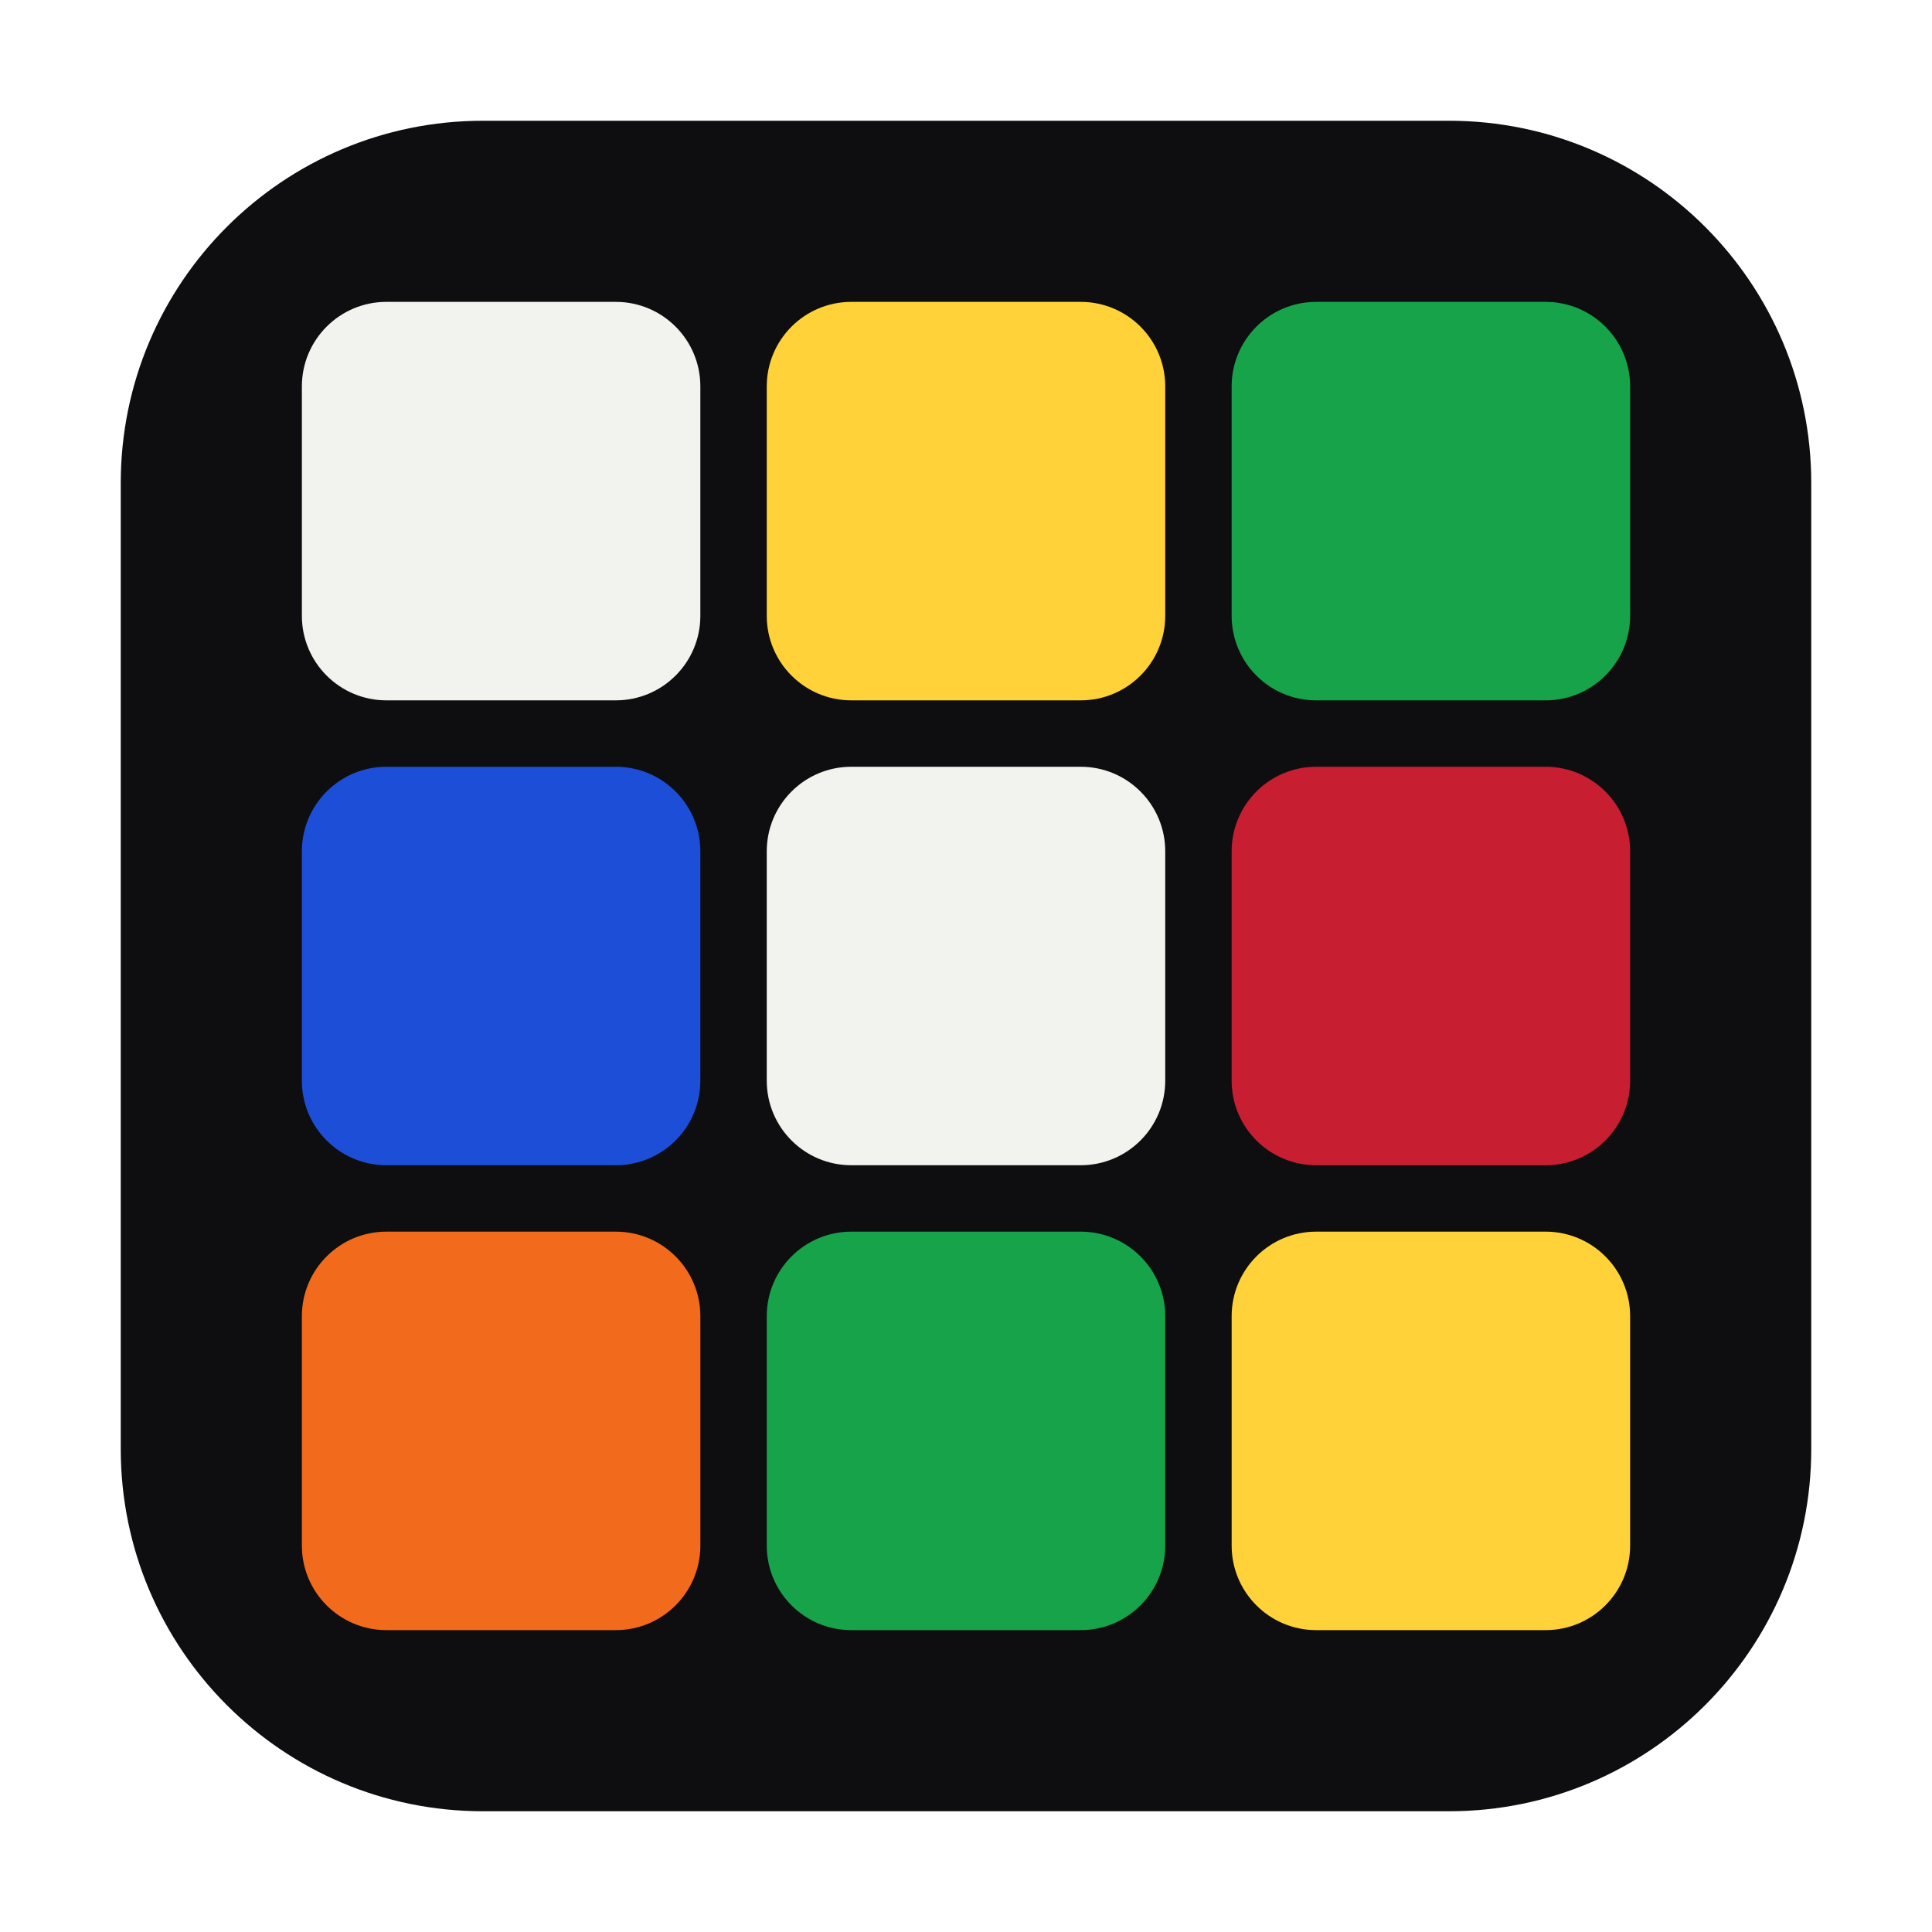
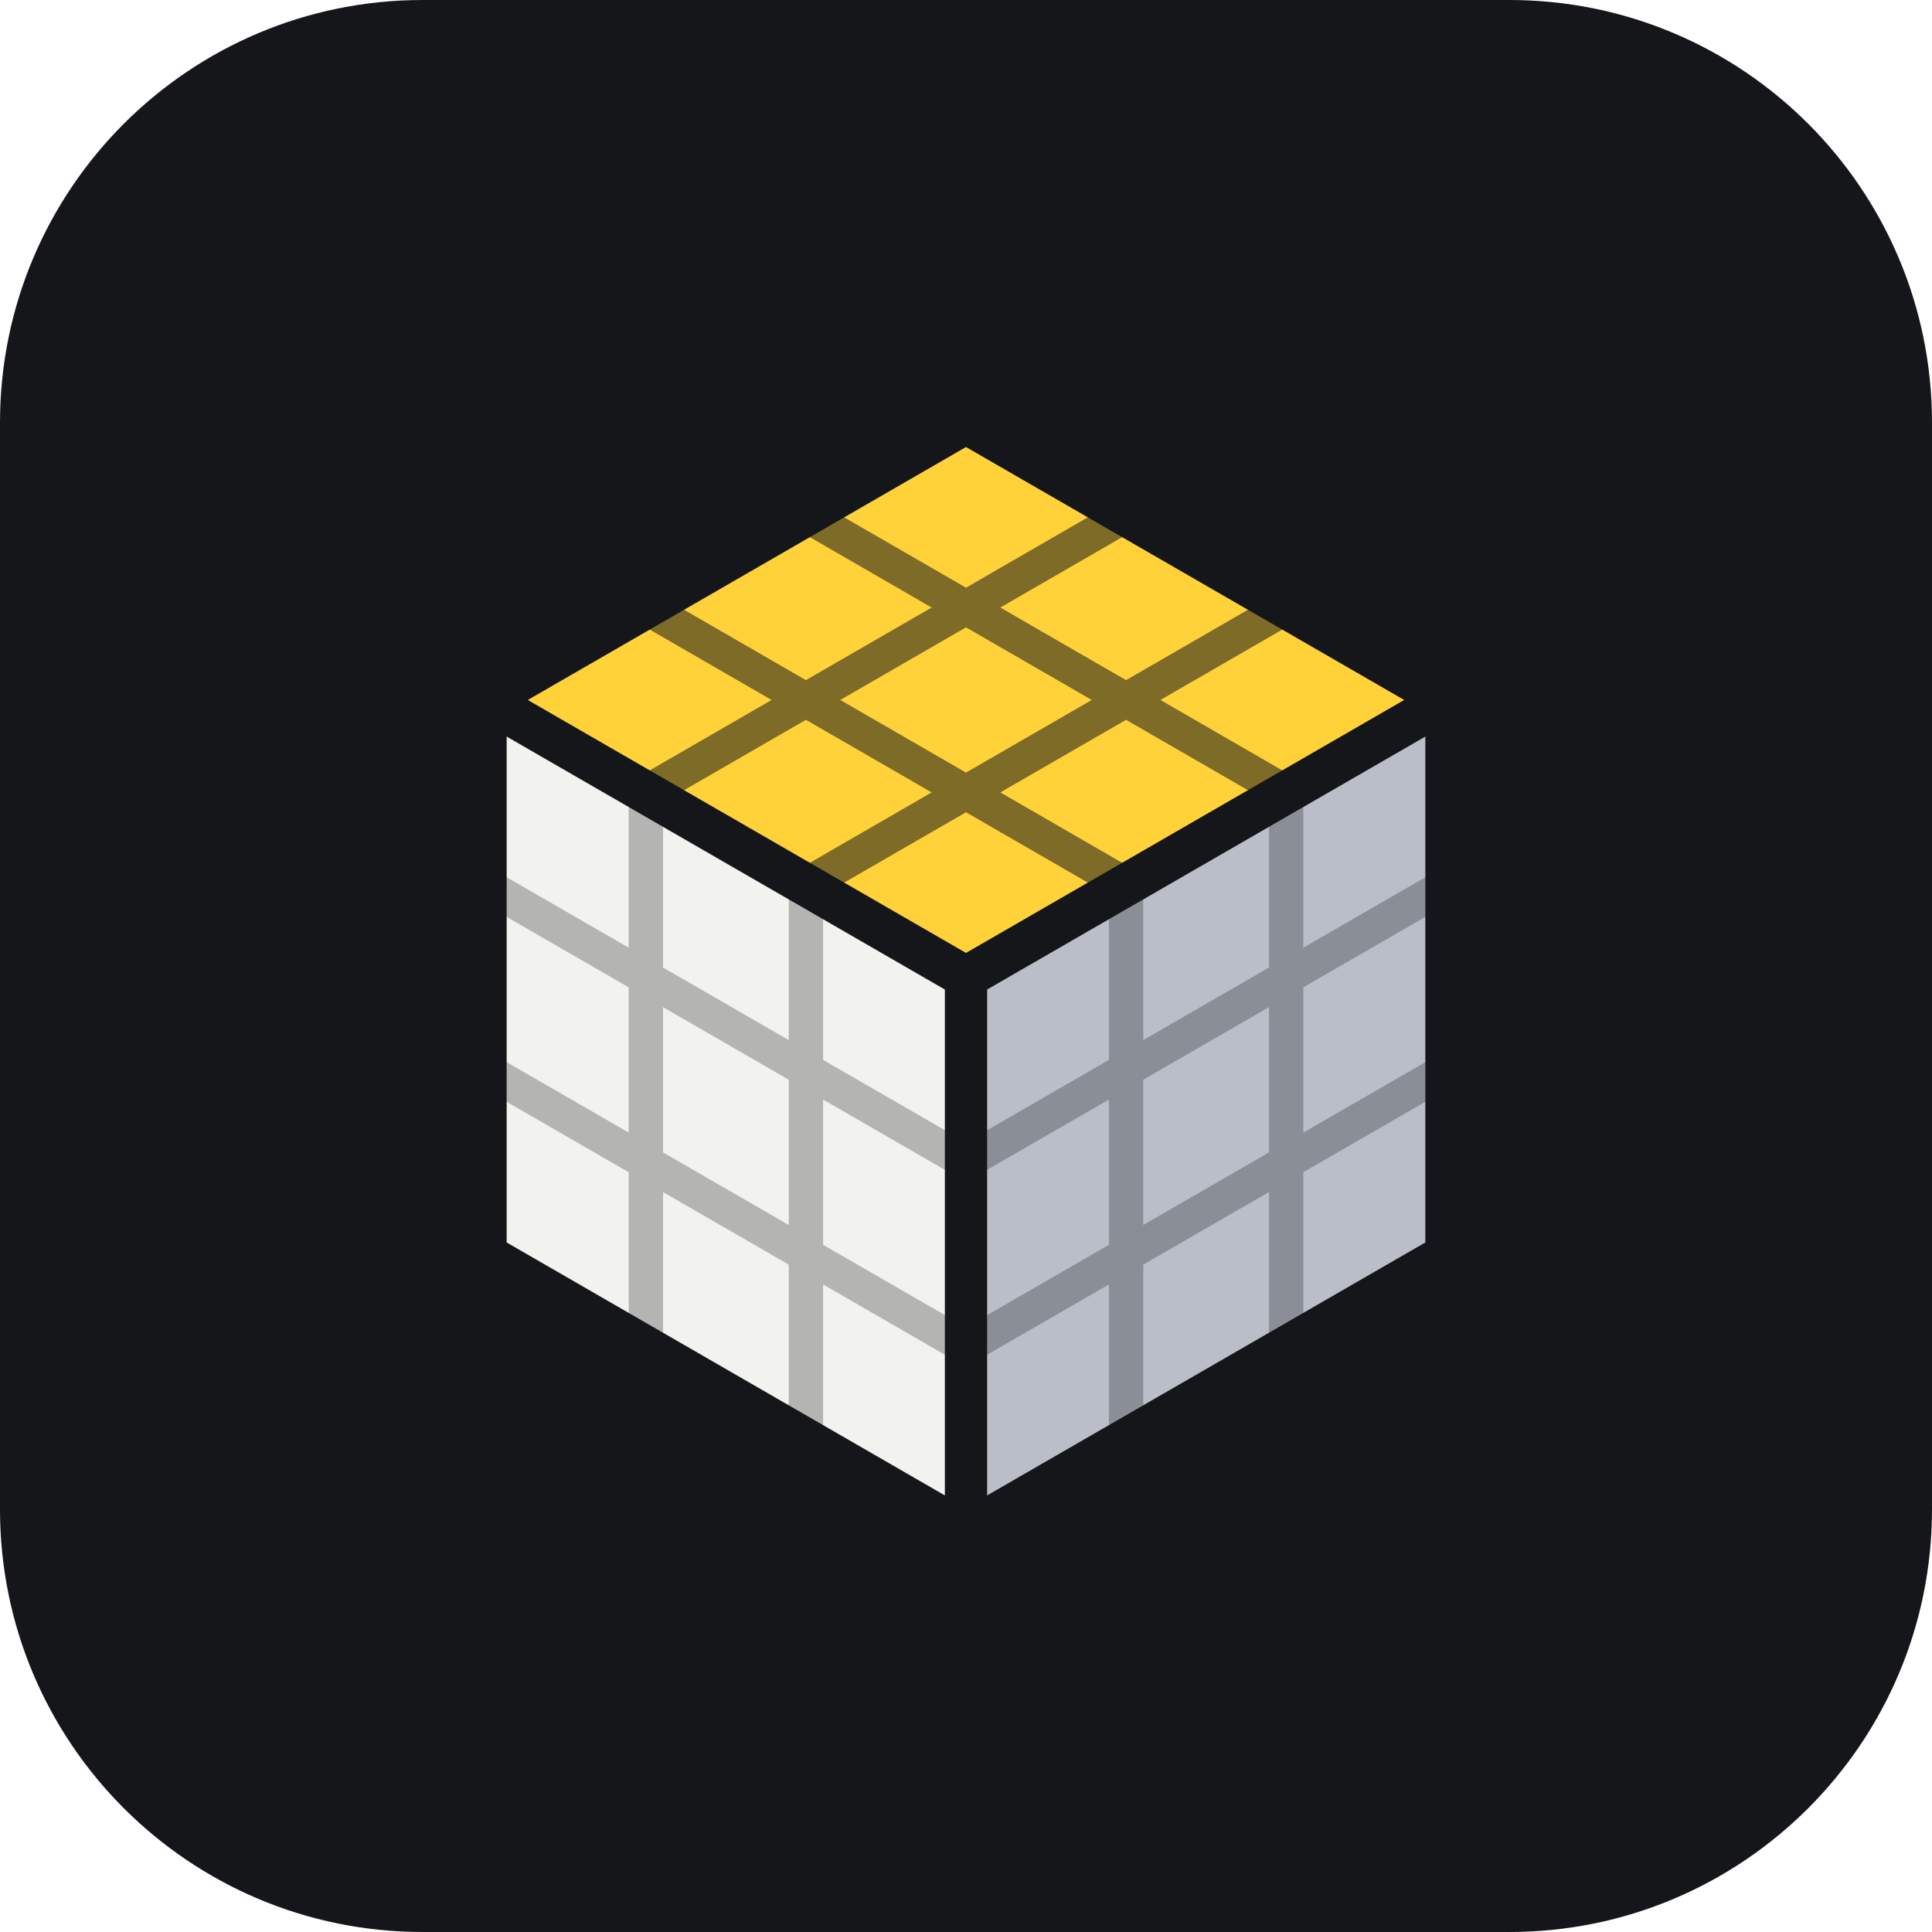
- <svg xmlns="http://www.w3.org/2000/svg" viewBox="0 0 32 32">
-   <rect x="2" y="2" width="28" height="28" rx="6" fill="#0e0e10" />
-   <g>
-     <rect x="5" y="5" width="6.6" height="6.6" rx="1.4" fill="#f2f2ee" />
-     <rect x="12.7" y="5" width="6.6" height="6.6" rx="1.4" fill="#ffd23a" />
-     <rect x="20.4" y="5" width="6.6" height="6.6" rx="1.4" fill="#16a34a" />
-     <rect x="5" y="12.7" width="6.6" height="6.6" rx="1.4" fill="#1d4ed8" />
-     <rect x="12.7" y="12.7" width="6.6" height="6.6" rx="1.4" fill="#f2f2ee" />
-     <rect x="20.4" y="12.7" width="6.6" height="6.6" rx="1.4" fill="#c81e32" />
-     <rect x="5" y="20.4" width="6.6" height="6.6" rx="1.4" fill="#f26a1b" />
-     <rect x="12.7" y="20.4" width="6.6" height="6.6" rx="1.4" fill="#16a34a" />
-     <rect x="20.4" y="20.4" width="6.6" height="6.6" rx="1.4" fill="#ffd23a" />
+ <svg xmlns="http://www.w3.org/2000/svg" viewBox="0 0 64 64">
+   <rect width="64" height="64" rx="14" fill="#15161A" />
+   <g transform="translate(4 3.5) scale(0.875)">
+     <g stroke-linecap="round" stroke-linejoin="round">
+       <path d="M13.81 22.5 L32 33 L32 54 L13.81 43.5 Z" fill="#F2F2EE" />
+       <path d="M32 33 L50.19 22.5 L50.19 43.5 L32 54 Z" fill="#B9BEC8" />
+       <path d="M32 12 L50.19 22.5 L32 33 L13.81 22.5 Z" fill="#FFD23A" />
+       <path d="M19.88 26 L19.88 47 M13.81 29.5 L32 40 M25.94 29.5 L25.94 50.5 M13.81 36.5 L32 47 M38.06 29.5 L38.06 50.5 M32 40 L50.19 29.5 M44.12 26 L44.12 47 M32 47 L50.19 36.5" fill="none" stroke="rgba(21,22,26,0.28)" stroke-width="1.3" />
+       <path d="M38.06 15.5 L19.88 26 M25.94 15.5 L44.12 26 M44.12 19 L25.94 29.5 M19.88 19 L38.06 29.5" fill="none" stroke="rgba(21,22,26,0.55)" stroke-width="1.3" />
+       <path d="M32 12 L50.19 22.5 L50.19 43.5 L32 54 L13.81 43.5 L13.81 22.5 Z M32 33 L32 54 M13.81 22.5 L32 33 L50.19 22.5" fill="none" stroke="#15161A" stroke-width="1.6" />
+     </g>
  </g>
</svg>
